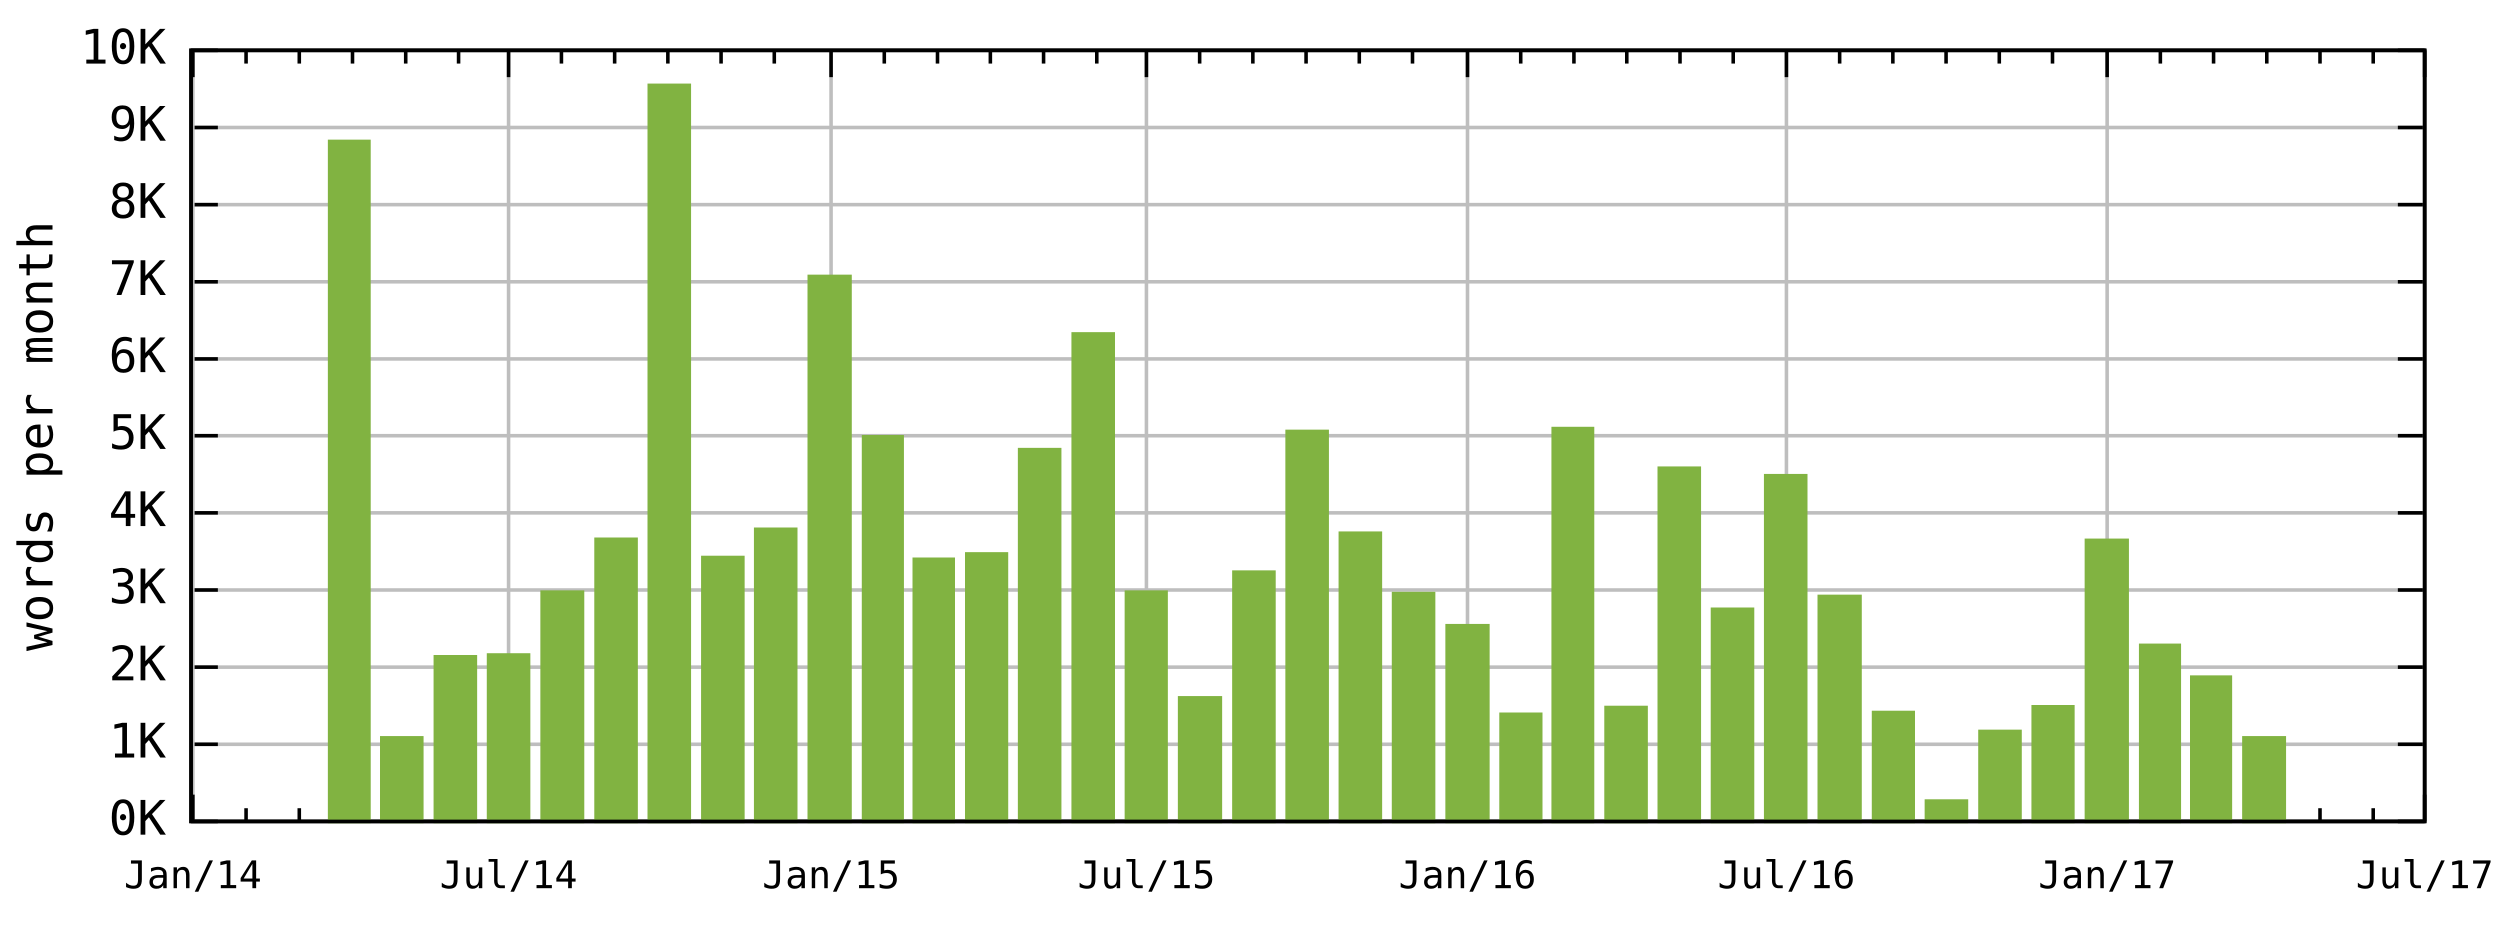
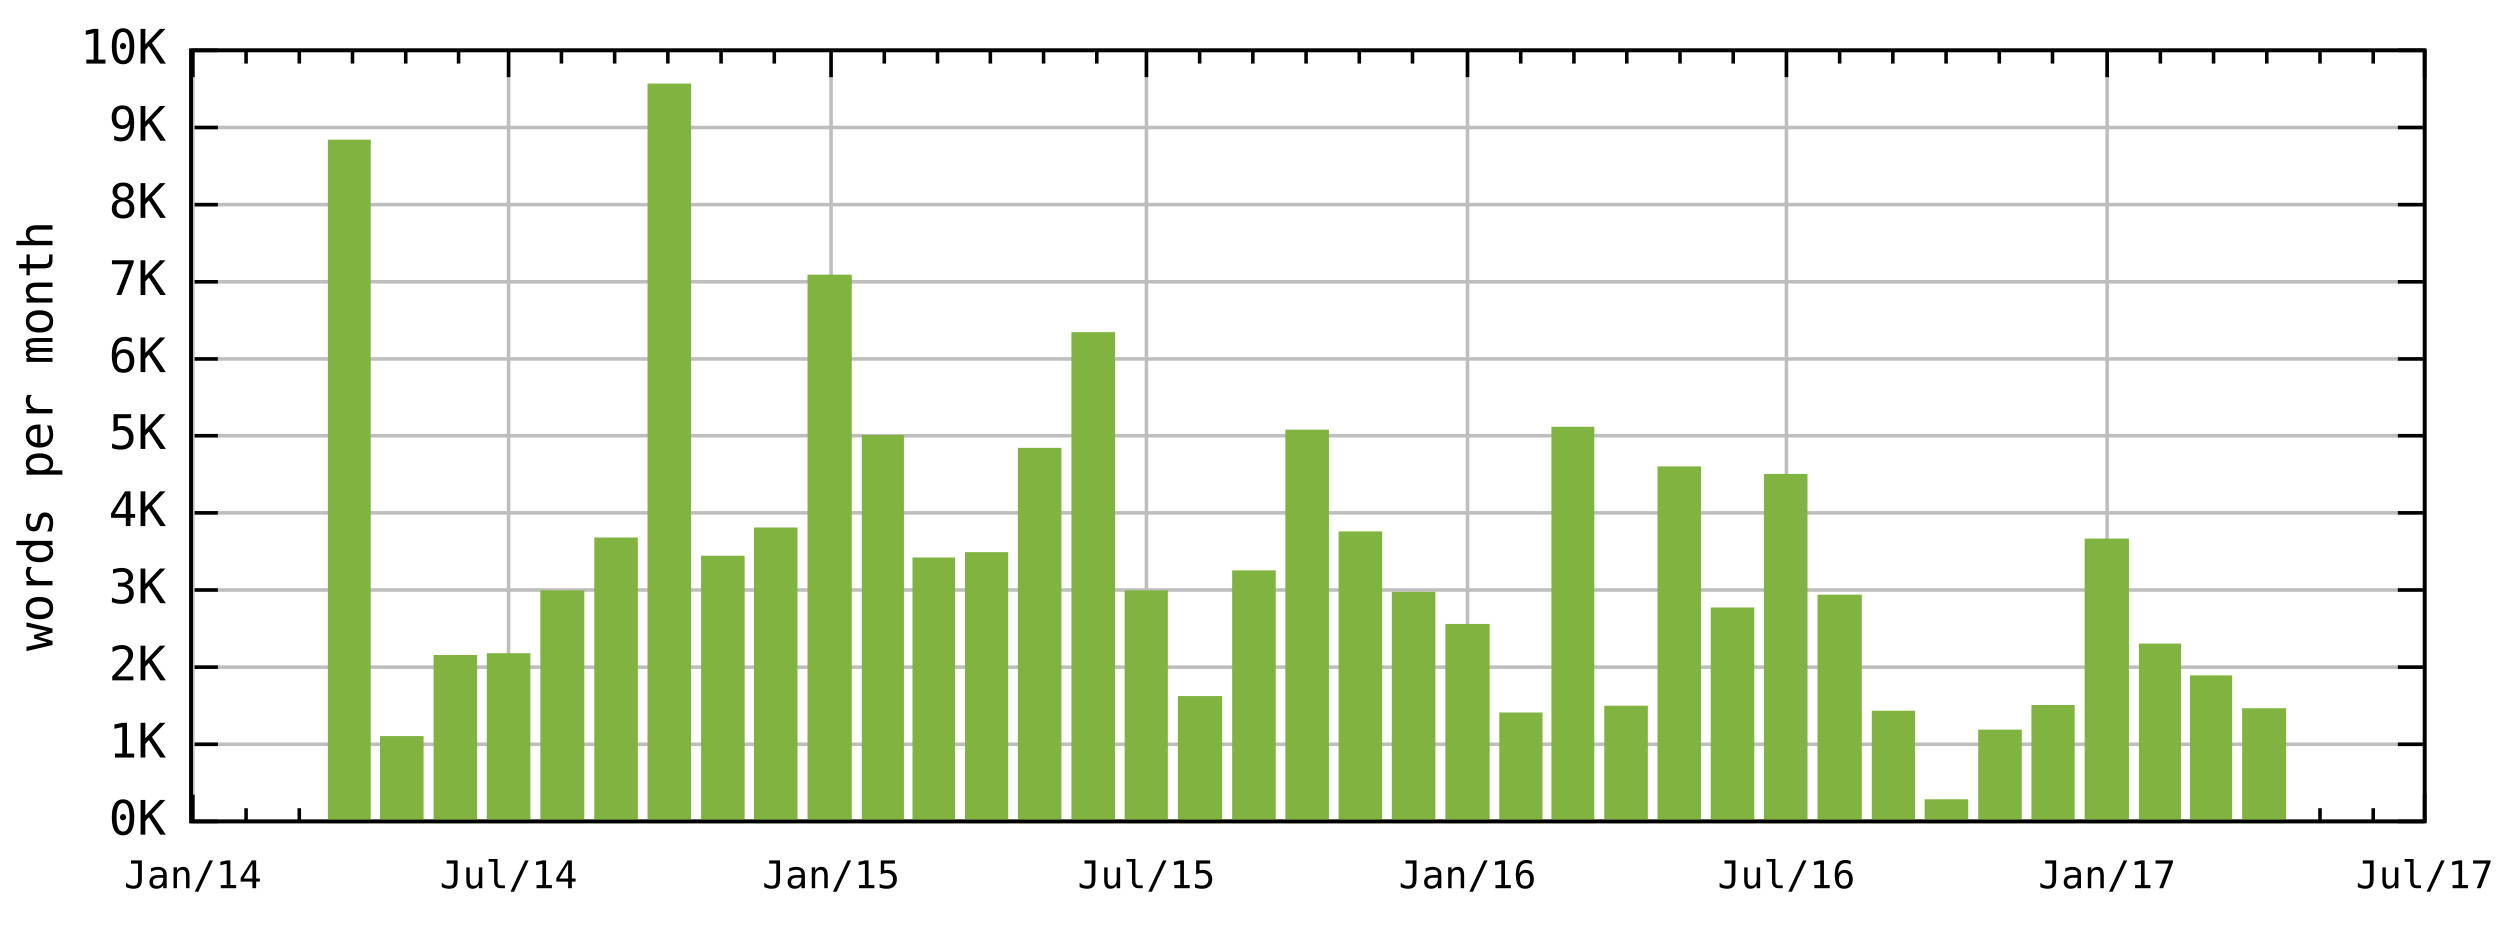
<svg xmlns="http://www.w3.org/2000/svg" xmlns:xlink="http://www.w3.org/1999/xlink" width="700" height="260" viewBox="0 0 700 260">
  <defs>
    <circle id="gpDot" r="0.5" stroke-width="0.5" />
    <path id="gpPt0" stroke-width="0.267" stroke="currentColor" d="M-1,0 h2 M0,-1 v2" />
    <path id="gpPt1" stroke-width="0.267" stroke="currentColor" d="M-1,-1 L1,1 M1,-1 L-1,1" />
    <path id="gpPt2" stroke-width="0.267" stroke="currentColor" d="M-1,0 L1,0 M0,-1 L0,1 M-1,-1 L1,1 M-1,1 L1,-1" />
    <rect id="gpPt3" stroke-width="0.267" stroke="currentColor" x="-1" y="-1" width="2" height="2" />
    <rect id="gpPt4" stroke-width="0.267" stroke="currentColor" fill="currentColor" x="-1" y="-1" width="2" height="2" />
    <circle id="gpPt5" stroke-width="0.267" stroke="currentColor" cx="0" cy="0" r="1" />
    <use xlink:href="#gpPt5" id="gpPt6" fill="currentColor" stroke="none" />
    <path id="gpPt7" stroke-width="0.267" stroke="currentColor" d="M0,-1.33 L-1.33,0.67 L1.33,0.67 z" />
    <use xlink:href="#gpPt7" id="gpPt8" fill="currentColor" stroke="none" />
    <use xlink:href="#gpPt7" id="gpPt9" stroke="currentColor" transform="rotate(180)" />
    <use xlink:href="#gpPt9" id="gpPt10" fill="currentColor" stroke="none" />
    <use xlink:href="#gpPt3" id="gpPt11" stroke="currentColor" transform="rotate(45)" />
    <use xlink:href="#gpPt11" id="gpPt12" fill="currentColor" stroke="none" />
  </defs>
  <g style="fill:none; color:white; stroke:currentColor; stroke-width:1.00; stroke-linecap:butt; stroke-linejoin:miter">
</g>
  <g style="fill:none; color:black; stroke:currentColor; stroke-width:1.00; stroke-linecap:butt; stroke-linejoin:miter">
</g>
  <g style="fill:none; color:gray; stroke:currentColor; stroke-width:1.00; stroke-linecap:butt; stroke-linejoin:miter">
    <path stroke="rgb(190, 190, 190)" d="M53.5,230.0 L678.9,230.0 " />
  </g>
  <g style="fill:none; color:black; stroke:currentColor; stroke-width:1.00; stroke-linecap:butt; stroke-linejoin:miter">
    <path d="M53.5,230.0 L61.0,230.0 M678.9,230.0 L671.4,230.0 " />
    <g transform="translate(46.5,233.7)" style="stroke:none; fill:rgb(0,0,0); font-family:monospace; font-size:10.00pt; text-anchor:end">
      <text>0K</text>
    </g>
  </g>
  <g style="fill:none; color:gray; stroke:currentColor; stroke-width:1.00; stroke-linecap:butt; stroke-linejoin:miter">
    <path stroke="rgb(190, 190, 190)" d="M53.5,208.4 L678.9,208.4 " />
  </g>
  <g style="fill:none; color:black; stroke:currentColor; stroke-width:1.00; stroke-linecap:butt; stroke-linejoin:miter">
    <path d="M53.5,208.4 L61.0,208.4 M678.9,208.4 L671.4,208.4 " />
    <g transform="translate(46.5,212.1)" style="stroke:none; fill:rgb(0,0,0); font-family:monospace; font-size:10.00pt; text-anchor:end">
      <text>1K</text>
    </g>
  </g>
  <g style="fill:none; color:gray; stroke:currentColor; stroke-width:1.00; stroke-linecap:butt; stroke-linejoin:miter">
    <path stroke="rgb(190, 190, 190)" d="M53.5,186.8 L678.9,186.8 " />
  </g>
  <g style="fill:none; color:black; stroke:currentColor; stroke-width:1.00; stroke-linecap:butt; stroke-linejoin:miter">
    <path d="M53.5,186.8 L61.0,186.8 M678.9,186.8 L671.4,186.8 " />
    <g transform="translate(46.5,190.5)" style="stroke:none; fill:rgb(0,0,0); font-family:monospace; font-size:10.00pt; text-anchor:end">
      <text>2K</text>
    </g>
  </g>
  <g style="fill:none; color:gray; stroke:currentColor; stroke-width:1.00; stroke-linecap:butt; stroke-linejoin:miter">
    <path stroke="rgb(190, 190, 190)" d="M53.5,165.2 L678.9,165.2 " />
  </g>
  <g style="fill:none; color:black; stroke:currentColor; stroke-width:1.00; stroke-linecap:butt; stroke-linejoin:miter">
    <path d="M53.5,165.2 L61.0,165.2 M678.9,165.2 L671.4,165.2 " />
    <g transform="translate(46.5,168.9)" style="stroke:none; fill:rgb(0,0,0); font-family:monospace; font-size:10.00pt; text-anchor:end">
      <text>3K</text>
    </g>
  </g>
  <g style="fill:none; color:gray; stroke:currentColor; stroke-width:1.00; stroke-linecap:butt; stroke-linejoin:miter">
    <path stroke="rgb(190, 190, 190)" d="M53.5,143.6 L678.9,143.6 " />
  </g>
  <g style="fill:none; color:black; stroke:currentColor; stroke-width:1.00; stroke-linecap:butt; stroke-linejoin:miter">
    <path d="M53.5,143.6 L61.0,143.6 M678.9,143.6 L671.4,143.6 " />
    <g transform="translate(46.5,147.3)" style="stroke:none; fill:rgb(0,0,0); font-family:monospace; font-size:10.00pt; text-anchor:end">
      <text>4K</text>
    </g>
  </g>
  <g style="fill:none; color:gray; stroke:currentColor; stroke-width:1.00; stroke-linecap:butt; stroke-linejoin:miter">
    <path stroke="rgb(190, 190, 190)" d="M53.5,122.0 L678.9,122.0 " />
  </g>
  <g style="fill:none; color:black; stroke:currentColor; stroke-width:1.00; stroke-linecap:butt; stroke-linejoin:miter">
    <path d="M53.5,122.0 L61.0,122.0 M678.9,122.0 L671.4,122.0 " />
    <g transform="translate(46.5,125.7)" style="stroke:none; fill:rgb(0,0,0); font-family:monospace; font-size:10.00pt; text-anchor:end">
      <text>5K</text>
    </g>
  </g>
  <g style="fill:none; color:gray; stroke:currentColor; stroke-width:1.00; stroke-linecap:butt; stroke-linejoin:miter">
    <path stroke="rgb(190, 190, 190)" d="M53.5,100.5 L678.9,100.5 " />
  </g>
  <g style="fill:none; color:black; stroke:currentColor; stroke-width:1.00; stroke-linecap:butt; stroke-linejoin:miter">
    <path d="M53.5,100.5 L61.0,100.5 M678.9,100.5 L671.4,100.5 " />
    <g transform="translate(46.5,104.2)" style="stroke:none; fill:rgb(0,0,0); font-family:monospace; font-size:10.00pt; text-anchor:end">
      <text>6K</text>
    </g>
  </g>
  <g style="fill:none; color:gray; stroke:currentColor; stroke-width:1.00; stroke-linecap:butt; stroke-linejoin:miter">
    <path stroke="rgb(190, 190, 190)" d="M53.5,78.9 L678.9,78.9 " />
  </g>
  <g style="fill:none; color:black; stroke:currentColor; stroke-width:1.00; stroke-linecap:butt; stroke-linejoin:miter">
    <path d="M53.5,78.9 L61.0,78.9 M678.9,78.9 L671.4,78.9 " />
    <g transform="translate(46.5,82.6)" style="stroke:none; fill:rgb(0,0,0); font-family:monospace; font-size:10.00pt; text-anchor:end">
      <text>7K</text>
    </g>
  </g>
  <g style="fill:none; color:gray; stroke:currentColor; stroke-width:1.00; stroke-linecap:butt; stroke-linejoin:miter">
    <path stroke="rgb(190, 190, 190)" d="M53.5,57.3 L678.9,57.3 " />
  </g>
  <g style="fill:none; color:black; stroke:currentColor; stroke-width:1.00; stroke-linecap:butt; stroke-linejoin:miter">
    <path d="M53.5,57.3 L61.0,57.3 M678.9,57.3 L671.4,57.3 " />
    <g transform="translate(46.5,61.0)" style="stroke:none; fill:rgb(0,0,0); font-family:monospace; font-size:10.00pt; text-anchor:end">
      <text>8K</text>
    </g>
  </g>
  <g style="fill:none; color:gray; stroke:currentColor; stroke-width:1.00; stroke-linecap:butt; stroke-linejoin:miter">
    <path stroke="rgb(190, 190, 190)" d="M53.5,35.7 L678.9,35.7 " />
  </g>
  <g style="fill:none; color:black; stroke:currentColor; stroke-width:1.00; stroke-linecap:butt; stroke-linejoin:miter">
    <path d="M53.5,35.7 L61.0,35.7 M678.9,35.7 L671.4,35.7 " />
    <g transform="translate(46.5,39.4)" style="stroke:none; fill:rgb(0,0,0); font-family:monospace; font-size:10.00pt; text-anchor:end">
      <text>9K</text>
    </g>
  </g>
  <g style="fill:none; color:gray; stroke:currentColor; stroke-width:1.00; stroke-linecap:butt; stroke-linejoin:miter">
    <path stroke="rgb(190, 190, 190)" d="M53.5,14.1 L678.9,14.1 " />
  </g>
  <g style="fill:none; color:black; stroke:currentColor; stroke-width:1.00; stroke-linecap:butt; stroke-linejoin:miter">
    <path d="M53.5,14.1 L61.0,14.1 M678.9,14.1 L671.4,14.1 " />
    <g transform="translate(46.5,17.8)" style="stroke:none; fill:rgb(0,0,0); font-family:monospace; font-size:10.00pt; text-anchor:end">
      <text>10K</text>
    </g>
  </g>
  <g style="fill:none; color:gray; stroke:currentColor; stroke-width:1.00; stroke-linecap:butt; stroke-linejoin:miter">
    <path stroke="rgb(190, 190, 190)" d="M54.0,230.0 L54.0,14.1 " />
  </g>
  <g style="fill:none; color:black; stroke:currentColor; stroke-width:1.00; stroke-linecap:butt; stroke-linejoin:miter">
    <path d="M54.0,230.0 L54.0,222.5 M54.0,14.1 L54.0,21.6 " />
    <g transform="translate(54.0,248.7)" style="stroke:none; fill:rgb(0,0,0); font-family:monospace; font-size:8.00pt; text-anchor:middle">
      <text>Jan/14</text>
    </g>
    <path d="M68.9,230.0 L68.9,226.3 M68.9,14.1 L68.9,17.8 M83.8,230.0 L83.8,226.3 M83.8,14.1 L83.8,17.8    M98.7,230.0 L98.7,226.3 M98.7,14.1 L98.7,17.8 M113.6,230.0 L113.6,226.3 M113.6,14.1 L113.6,17.8    M128.4,230.0 L128.4,226.3 M128.4,14.1 L128.4,17.8 " />
  </g>
  <g style="fill:none; color:gray; stroke:currentColor; stroke-width:1.00; stroke-linecap:butt; stroke-linejoin:miter">
    <path stroke="rgb(190, 190, 190)" d="M142.4,230.0 L142.4,14.1 " />
  </g>
  <g style="fill:none; color:black; stroke:currentColor; stroke-width:1.00; stroke-linecap:butt; stroke-linejoin:miter">
    <path d="M142.4,230.0 L142.4,222.5 M142.4,14.1 L142.4,21.6 " />
    <g transform="translate(142.4,248.7)" style="stroke:none; fill:rgb(0,0,0); font-family:monospace; font-size:8.00pt; text-anchor:middle">
      <text>Jul/14</text>
    </g>
    <path d="M157.2,230.0 L157.2,226.3 M157.2,14.1 L157.2,17.8 M172.1,230.0 L172.1,226.3 M172.1,14.1 L172.1,17.8    M187.0,230.0 L187.0,226.3 M187.0,14.1 L187.0,17.8 M201.9,230.0 L201.9,226.3 M201.9,14.1 L201.9,17.8    M216.8,230.0 L216.8,226.3 M216.8,14.1 L216.8,17.8 " />
  </g>
  <g style="fill:none; color:gray; stroke:currentColor; stroke-width:1.00; stroke-linecap:butt; stroke-linejoin:miter">
    <path stroke="rgb(190, 190, 190)" d="M232.7,230.0 L232.7,14.1 " />
  </g>
  <g style="fill:none; color:black; stroke:currentColor; stroke-width:1.00; stroke-linecap:butt; stroke-linejoin:miter">
    <path d="M232.7,230.0 L232.7,222.5 M232.7,14.1 L232.7,21.6 " />
    <g transform="translate(232.7,248.7)" style="stroke:none; fill:rgb(0,0,0); font-family:monospace; font-size:8.00pt; text-anchor:middle">
      <text>Jan/15</text>
    </g>
    <path d="M247.6,230.0 L247.6,226.3 M247.6,14.1 L247.6,17.8 M262.5,230.0 L262.5,226.3 M262.5,14.1 L262.5,17.8    M277.3,230.0 L277.3,226.3 M277.3,14.1 L277.3,17.8 M292.2,230.0 L292.2,226.3 M292.2,14.1 L292.2,17.8    M307.1,230.0 L307.1,226.3 M307.1,14.1 L307.1,17.8 " />
  </g>
  <g style="fill:none; color:gray; stroke:currentColor; stroke-width:1.00; stroke-linecap:butt; stroke-linejoin:miter">
    <path stroke="rgb(190, 190, 190)" d="M321.0,230.0 L321.0,14.1 " />
  </g>
  <g style="fill:none; color:black; stroke:currentColor; stroke-width:1.00; stroke-linecap:butt; stroke-linejoin:miter">
    <path d="M321.0,230.0 L321.0,222.5 M321.0,14.1 L321.0,21.6 " />
    <g transform="translate(321.0,248.7)" style="stroke:none; fill:rgb(0,0,0); font-family:monospace; font-size:8.00pt; text-anchor:middle">
      <text>Jul/15</text>
    </g>
    <path d="M335.9,230.0 L335.9,226.3 M335.9,14.1 L335.9,17.8 M350.8,230.0 L350.8,226.3 M350.8,14.1 L350.8,17.8    M365.7,230.0 L365.7,226.3 M365.7,14.1 L365.7,17.8 M380.6,230.0 L380.6,226.3 M380.6,14.1 L380.6,17.8    M395.5,230.0 L395.5,226.3 M395.5,14.1 L395.5,17.8 " />
  </g>
  <g style="fill:none; color:gray; stroke:currentColor; stroke-width:1.00; stroke-linecap:butt; stroke-linejoin:miter">
    <path stroke="rgb(190, 190, 190)" d="M410.9,230.0 L410.9,14.1 " />
  </g>
  <g style="fill:none; color:black; stroke:currentColor; stroke-width:1.00; stroke-linecap:butt; stroke-linejoin:miter">
    <path d="M410.9,230.0 L410.9,222.5 M410.9,14.1 L410.9,21.6 " />
    <g transform="translate(410.9,248.7)" style="stroke:none; fill:rgb(0,0,0); font-family:monospace; font-size:8.00pt; text-anchor:middle">
      <text>Jan/16</text>
    </g>
    <path d="M425.8,230.0 L425.8,226.3 M425.8,14.1 L425.8,17.8 M440.7,230.0 L440.7,226.3 M440.7,14.1 L440.7,17.8    M455.5,230.0 L455.5,226.3 M455.5,14.1 L455.5,17.8 M470.4,230.0 L470.4,226.3 M470.4,14.1 L470.4,17.8    M485.3,230.0 L485.3,226.3 M485.3,14.1 L485.3,17.8 " />
  </g>
  <g style="fill:none; color:gray; stroke:currentColor; stroke-width:1.00; stroke-linecap:butt; stroke-linejoin:miter">
    <path stroke="rgb(190, 190, 190)" d="M500.2,230.0 L500.2,14.1 " />
  </g>
  <g style="fill:none; color:black; stroke:currentColor; stroke-width:1.00; stroke-linecap:butt; stroke-linejoin:miter">
    <path d="M500.2,230.0 L500.2,222.5 M500.2,14.1 L500.2,21.6 " />
    <g transform="translate(500.2,248.7)" style="stroke:none; fill:rgb(0,0,0); font-family:monospace; font-size:8.00pt; text-anchor:middle">
      <text>Jul/16</text>
    </g>
    <path d="M515.1,230.0 L515.1,226.3 M515.1,14.1 L515.1,17.8 M530.0,230.0 L530.0,226.3 M530.0,14.1 L530.0,17.8    M544.9,230.0 L544.9,226.3 M544.9,14.1 L544.9,17.8 M559.8,230.0 L559.8,226.3 M559.8,14.1 L559.8,17.8    M574.7,230.0 L574.7,226.3 M574.7,14.1 L574.7,17.8 " />
  </g>
  <g style="fill:none; color:gray; stroke:currentColor; stroke-width:1.00; stroke-linecap:butt; stroke-linejoin:miter">
    <path stroke="rgb(190, 190, 190)" d="M590.0,230.0 L590.0,14.1 " />
  </g>
  <g style="fill:none; color:black; stroke:currentColor; stroke-width:1.00; stroke-linecap:butt; stroke-linejoin:miter">
    <path d="M590.0,230.0 L590.0,222.5 M590.0,14.1 L590.0,21.6 " />
    <g transform="translate(590.0,248.7)" style="stroke:none; fill:rgb(0,0,0); font-family:monospace; font-size:8.00pt; text-anchor:middle">
      <text>Jan/17</text>
    </g>
    <path d="M604.9,230.0 L604.9,226.3 M604.9,14.1 L604.9,17.8 M619.8,230.0 L619.8,226.3 M619.8,14.1 L619.8,17.8    M634.7,230.0 L634.7,226.3 M634.7,14.1 L634.7,17.8 M649.6,230.0 L649.6,226.3 M649.6,14.1 L649.6,17.8    M664.5,230.0 L664.5,226.3 M664.5,14.1 L664.5,17.8 " />
  </g>
  <g style="fill:none; color:gray; stroke:currentColor; stroke-width:1.00; stroke-linecap:butt; stroke-linejoin:miter">
    <path stroke="rgb(190, 190, 190)" d="M678.9,230.0 L678.9,14.1 " />
  </g>
  <g style="fill:none; color:black; stroke:currentColor; stroke-width:1.00; stroke-linecap:butt; stroke-linejoin:miter">
    <path d="M678.9,230.0 L678.9,222.5 M678.9,14.1 L678.9,21.6 " />
    <g transform="translate(678.9,248.7)" style="stroke:none; fill:rgb(0,0,0); font-family:monospace; font-size:8.00pt; text-anchor:middle">
      <text>Jul/17</text>
    </g>
    <path d="M53.5,14.1 L53.5,230.0 L678.9,230.0 L678.9,14.1 L53.5,14.1 Z " />
    <g transform="translate(14.7,122.1) rotate(270)" style="stroke:none; fill:rgb(0,0,0); font-family:monospace; font-size:10.00pt; text-anchor:middle">
      <text>words per month</text>
    </g>
  </g>
  <a xlink:title="Plot #1">
    <g style="fill:none; color:red; stroke:currentColor; stroke-width:1.00; stroke-linecap:butt; stroke-linejoin:miter">
      <g style="stroke:none; shape-rendering:crispEdges">
        <polygon fill="rgb(129, 179,  65)" points="92.3,230.0 103.4,230.0 103.4,39.5 92.3,39.5 " />
      </g>
      <path stroke="rgb(129, 179,  65)" d="M92.3,230.0 L92.3,39.6 L103.3,39.6 L103.3,230.0 L92.3,230.0 Z " />
      <g style="stroke:none; shape-rendering:crispEdges">
        <polygon fill="rgb(129, 179,  65)" points="106.9,230.0 118.2,230.0 118.2,206.5 106.9,206.5 " />
      </g>
      <path stroke="rgb(129, 179,  65)" d="M106.9,230.0 L106.9,206.6 L118.1,206.6 L118.1,230.0 L106.9,230.0 Z " />
      <g style="stroke:none; shape-rendering:crispEdges">
        <polygon fill="rgb(129, 179,  65)" points="121.9,230.0 133.2,230.0 133.2,183.8 121.9,183.8 " />
      </g>
      <path stroke="rgb(129, 179,  65)" d="M121.9,230.0 L121.9,183.9 L133.1,183.9 L133.1,230.0 L121.9,230.0 Z " />
      <g style="stroke:none; shape-rendering:crispEdges">
        <polygon fill="rgb(129, 179,  65)" points="136.8,230.0 148.1,230.0 148.1,183.3 136.8,183.3 " />
      </g>
      <path stroke="rgb(129, 179,  65)" d="M136.8,230.0 L136.8,183.4 L148.0,183.4 L148.0,230.0 L136.8,230.0 Z " />
      <g style="stroke:none; shape-rendering:crispEdges">
        <polygon fill="rgb(129, 179,  65)" points="151.8,230.0 163.2,230.0 163.2,165.7 151.8,165.7 " />
      </g>
      <path stroke="rgb(129, 179,  65)" d="M151.8,230.0 L151.8,165.8 L163.1,165.8 L163.1,230.0 L151.8,230.0 Z " />
      <g style="stroke:none; shape-rendering:crispEdges">
        <polygon fill="rgb(129, 179,  65)" points="166.9,230.0 178.2,230.0 178.2,150.9 166.9,150.9 " />
      </g>
      <path stroke="rgb(129, 179,  65)" d="M166.9,230.0 L166.9,151.0 L178.1,151.0 L178.1,230.0 L166.9,230.0 Z " />
      <g style="stroke:none; shape-rendering:crispEdges">
        <polygon fill="rgb(129, 179,  65)" points="181.8,230.0 193.1,230.0 193.1,23.8 181.8,23.8 " />
      </g>
      <path stroke="rgb(129, 179,  65)" d="M181.8,230.0 L181.8,23.9 L193.0,23.9 L193.0,230.0 L181.8,230.0 Z " />
      <g style="stroke:none; shape-rendering:crispEdges">
        <polygon fill="rgb(129, 179,  65)" points="196.8,230.0 208.1,230.0 208.1,156.0 196.8,156.0 " />
      </g>
      <path stroke="rgb(129, 179,  65)" d="M196.8,230.0 L196.8,156.1 L208.0,156.1 L208.0,230.0 L196.8,230.0 Z " />
      <g style="stroke:none; shape-rendering:crispEdges">
        <polygon fill="rgb(129, 179,  65)" points="211.6,230.0 222.9,230.0 222.9,148.1 211.6,148.1 " />
      </g>
      <path stroke="rgb(129, 179,  65)" d="M211.6,230.0 L211.6,148.2 L222.8,148.2 L222.8,230.0 L211.6,230.0 Z " />
      <g style="stroke:none; shape-rendering:crispEdges">
        <polygon fill="rgb(129, 179,  65)" points="226.6,230.0 238.1,230.0 238.1,77.3 226.6,77.3 " />
      </g>
      <path stroke="rgb(129, 179,  65)" d="M226.6,230.0 L226.6,77.4 L238.0,77.4 L238.0,230.0 L226.6,230.0 Z " />
      <g style="stroke:none; shape-rendering:crispEdges">
        <polygon fill="rgb(129, 179,  65)" points="241.8,230.0 252.7,230.0 252.7,122.2 241.8,122.2 " />
      </g>
      <path stroke="rgb(129, 179,  65)" d="M241.8,230.0 L241.8,122.3 L252.6,122.3 L252.6,230.0 L241.8,230.0 Z " />
      <g style="stroke:none; shape-rendering:crispEdges">
        <polygon fill="rgb(129, 179,  65)" points="256.0,230.0 267.0,230.0 267.0,156.5 256.0,156.5 " />
      </g>
      <path stroke="rgb(129, 179,  65)" d="M256.0,230.0 L256.0,156.6 L266.9,156.6 L266.9,230.0 L256.0,230.0 Z " />
      <g style="stroke:none; shape-rendering:crispEdges">
        <polygon fill="rgb(129, 179,  65)" points="270.7,230.0 281.9,230.0 281.9,155.0 270.7,155.0 " />
      </g>
      <path stroke="rgb(129, 179,  65)" d="M270.7,230.0 L270.7,155.1 L281.8,155.1 L281.8,230.0 L270.7,230.0 Z " />
      <g style="stroke:none; shape-rendering:crispEdges">
        <polygon fill="rgb(129, 179,  65)" points="285.5,230.0 296.8,230.0 296.8,125.8 285.5,125.8 " />
      </g>
      <path stroke="rgb(129, 179,  65)" d="M285.5,230.0 L285.5,125.9 L296.7,125.9 L296.7,230.0 L285.5,230.0 Z " />
      <g style="stroke:none; shape-rendering:crispEdges">
        <polygon fill="rgb(129, 179,  65)" points="300.5,230.0 311.8,230.0 311.8,93.4 300.5,93.4 " />
      </g>
      <path stroke="rgb(129, 179,  65)" d="M300.5,230.0 L300.5,93.5 L311.7,93.5 L311.7,230.0 L300.5,230.0 Z " />
      <g style="stroke:none; shape-rendering:crispEdges">
        <polygon fill="rgb(129, 179,  65)" points="315.4,230.0 326.6,230.0 326.6,165.7 315.4,165.7 " />
      </g>
      <path stroke="rgb(129, 179,  65)" d="M315.4,230.0 L315.4,165.8 L326.5,165.8 L326.5,230.0 L315.4,230.0 Z " />
      <g style="stroke:none; shape-rendering:crispEdges">
        <polygon fill="rgb(129, 179,  65)" points="330.3,230.0 341.8,230.0 341.8,195.3 330.3,195.3 " />
      </g>
      <path stroke="rgb(129, 179,  65)" d="M330.3,230.0 L330.3,195.4 L341.7,195.4 L341.7,230.0 L330.3,230.0 Z " />
      <g style="stroke:none; shape-rendering:crispEdges">
        <polygon fill="rgb(129, 179,  65)" points="345.5,230.0 356.8,230.0 356.8,160.1 345.5,160.1 " />
      </g>
      <path stroke="rgb(129, 179,  65)" d="M345.5,230.0 L345.5,160.2 L356.7,160.2 L356.7,230.0 L345.5,230.0 Z " />
      <g style="stroke:none; shape-rendering:crispEdges">
        <polygon fill="rgb(129, 179,  65)" points="360.4,230.0 371.7,230.0 371.7,120.7 360.4,120.7 " />
      </g>
      <path stroke="rgb(129, 179,  65)" d="M360.4,230.0 L360.4,120.8 L371.6,120.8 L371.6,230.0 L360.4,230.0 Z " />
      <g style="stroke:none; shape-rendering:crispEdges">
        <polygon fill="rgb(129, 179,  65)" points="375.3,230.0 386.6,230.0 386.6,149.2 375.3,149.2 " />
      </g>
      <path stroke="rgb(129, 179,  65)" d="M375.3,230.0 L375.3,149.3 L386.5,149.3 L386.5,230.0 L375.3,230.0 Z " />
      <g style="stroke:none; shape-rendering:crispEdges">
        <polygon fill="rgb(129, 179,  65)" points="390.2,230.0 401.5,230.0 401.5,166.1 390.2,166.1 " />
      </g>
      <path stroke="rgb(129, 179,  65)" d="M390.2,230.0 L390.2,166.2 L401.4,166.2 L401.4,230.0 L390.2,230.0 Z " />
      <g style="stroke:none; shape-rendering:crispEdges">
        <polygon fill="rgb(129, 179,  65)" points="405.2,230.0 416.7,230.0 416.7,175.1 405.2,175.1 " />
      </g>
      <path stroke="rgb(129, 179,  65)" d="M405.2,230.0 L405.2,175.2 L416.6,175.2 L416.6,230.0 L405.2,230.0 Z " />
      <g style="stroke:none; shape-rendering:crispEdges">
        <polygon fill="rgb(129, 179,  65)" points="420.3,230.0 431.5,230.0 431.5,199.9 420.3,199.9 " />
      </g>
      <path stroke="rgb(129, 179,  65)" d="M420.3,230.0 L420.3,200.0 L431.4,200.0 L431.4,230.0 L420.3,230.0 Z " />
      <g style="stroke:none; shape-rendering:crispEdges">
        <polygon fill="rgb(129, 179,  65)" points="434.9,230.0 446.0,230.0 446.0,119.9 434.9,119.9 " />
      </g>
      <path stroke="rgb(129, 179,  65)" d="M434.9,230.0 L434.9,120.0 L445.9,120.0 L445.9,230.0 L434.9,230.0 Z " />
      <g style="stroke:none; shape-rendering:crispEdges">
        <polygon fill="rgb(129, 179,  65)" points="449.7,230.0 461.0,230.0 461.0,198.0 449.7,198.0 " />
      </g>
      <path stroke="rgb(129, 179,  65)" d="M449.7,230.0 L449.7,198.1 L460.9,198.1 L460.9,230.0 L449.7,230.0 Z " />
      <g style="stroke:none; shape-rendering:crispEdges">
        <polygon fill="rgb(129, 179,  65)" points="464.6,230.0 475.9,230.0 475.9,131.0 464.6,131.0 " />
      </g>
      <path stroke="rgb(129, 179,  65)" d="M464.6,230.0 L464.6,131.1 L475.8,131.1 L475.8,230.0 L464.6,230.0 Z " />
      <g style="stroke:none; shape-rendering:crispEdges">
        <polygon fill="rgb(129, 179,  65)" points="479.5,230.0 490.8,230.0 490.8,170.5 479.5,170.5 " />
      </g>
      <path stroke="rgb(129, 179,  65)" d="M479.5,230.0 L479.5,170.6 L490.7,170.6 L490.7,230.0 L479.5,230.0 Z " />
      <g style="stroke:none; shape-rendering:crispEdges">
        <polygon fill="rgb(129, 179,  65)" points="494.4,230.0 505.7,230.0 505.7,133.1 494.4,133.1 " />
      </g>
      <path stroke="rgb(129, 179,  65)" d="M494.4,230.0 L494.4,133.2 L505.6,133.2 L505.6,230.0 L494.4,230.0 Z " />
      <g style="stroke:none; shape-rendering:crispEdges">
        <polygon fill="rgb(129, 179,  65)" points="509.4,230.0 520.9,230.0 520.9,166.9 509.4,166.9 " />
      </g>
      <path stroke="rgb(129, 179,  65)" d="M509.4,230.0 L509.4,167.0 L520.8,167.0 L520.8,230.0 L509.4,230.0 Z " />
      <g style="stroke:none; shape-rendering:crispEdges">
        <polygon fill="rgb(129, 179,  65)" points="524.6,230.0 535.8,230.0 535.8,199.4 524.6,199.4 " />
      </g>
      <path stroke="rgb(129, 179,  65)" d="M524.6,230.0 L524.6,199.5 L535.7,199.5 L535.7,230.0 L524.6,230.0 Z " />
      <g style="stroke:none; shape-rendering:crispEdges">
        <polygon fill="rgb(129, 179,  65)" points="539.4,230.0 550.7,230.0 550.7,224.2 539.4,224.2 " />
      </g>
      <path stroke="rgb(129, 179,  65)" d="M539.4,230.0 L539.4,224.3 L550.6,224.3 L550.6,230.0 L539.4,230.0 Z " />
      <g style="stroke:none; shape-rendering:crispEdges">
        <polygon fill="rgb(129, 179,  65)" points="554.4,230.0 565.7,230.0 565.7,204.7 554.4,204.7 " />
      </g>
      <path stroke="rgb(129, 179,  65)" d="M554.4,230.0 L554.4,204.8 L565.6,204.8 L565.6,230.0 L554.4,230.0 Z " />
      <g style="stroke:none; shape-rendering:crispEdges">
        <polygon fill="rgb(129, 179,  65)" points="569.3,230.0 580.5,230.0 580.5,197.8 569.3,197.8 " />
      </g>
      <path stroke="rgb(129, 179,  65)" d="M569.3,230.0 L569.3,197.9 L580.4,197.9 L580.4,230.0 L569.3,230.0 Z " />
      <g style="stroke:none; shape-rendering:crispEdges">
        <polygon fill="rgb(129, 179,  65)" points="584.2,230.0 595.7,230.0 595.7,151.2 584.2,151.2 " />
      </g>
      <path stroke="rgb(129, 179,  65)" d="M584.2,230.0 L584.2,151.3 L595.6,151.3 L595.6,230.0 L584.2,230.0 Z " />
      <g style="stroke:none; shape-rendering:crispEdges">
        <polygon fill="rgb(129, 179,  65)" points="599.4,230.0 610.3,230.0 610.3,180.6 599.4,180.6 " />
      </g>
      <path stroke="rgb(129, 179,  65)" d="M599.4,230.0 L599.4,180.7 L610.2,180.7 L610.2,230.0 L599.4,230.0 Z " />
      <g style="stroke:none; shape-rendering:crispEdges">
        <polygon fill="rgb(129, 179,  65)" points="613.7,230.0 624.6,230.0 624.6,189.5 613.7,189.5 " />
      </g>
      <path stroke="rgb(129, 179,  65)" d="M613.7,230.0 L613.7,189.6 L624.5,189.6 L624.5,230.0 L613.7,230.0 Z " />
      <g style="stroke:none; shape-rendering:crispEdges">
-         <polygon fill="rgb(129, 179,  65)" points="628.3,230.0 639.7,230.0 639.7,206.5 628.3,206.5 " />
-       </g>
-       <path stroke="rgb(129, 179,  65)" d="M628.3,230.0 L628.3,206.6 L639.6,206.6 L639.6,230.0 L628.3,230.0 Z " />
+         <polygon fill="rgb(129, 179,  65)" points="628.3,230.0 639.7,230.0 639.7,198.7 628.3,198.7 " />
+       </g>
+       <path stroke="rgb(129, 179,  65)" d="M628.3,230.0 L628.3,198.8 L639.6,198.8 L639.6,230.0 L628.3,230.0 Z " />
    </g>
  </a>
  <g style="fill:none; color:black; stroke:currentColor; stroke-width:1.00; stroke-linecap:butt; stroke-linejoin:miter">
    <path d="M53.5,14.1 L53.5,230.0 L678.9,230.0 L678.9,14.1 L53.5,14.1 Z " />
  </g>
</svg>
